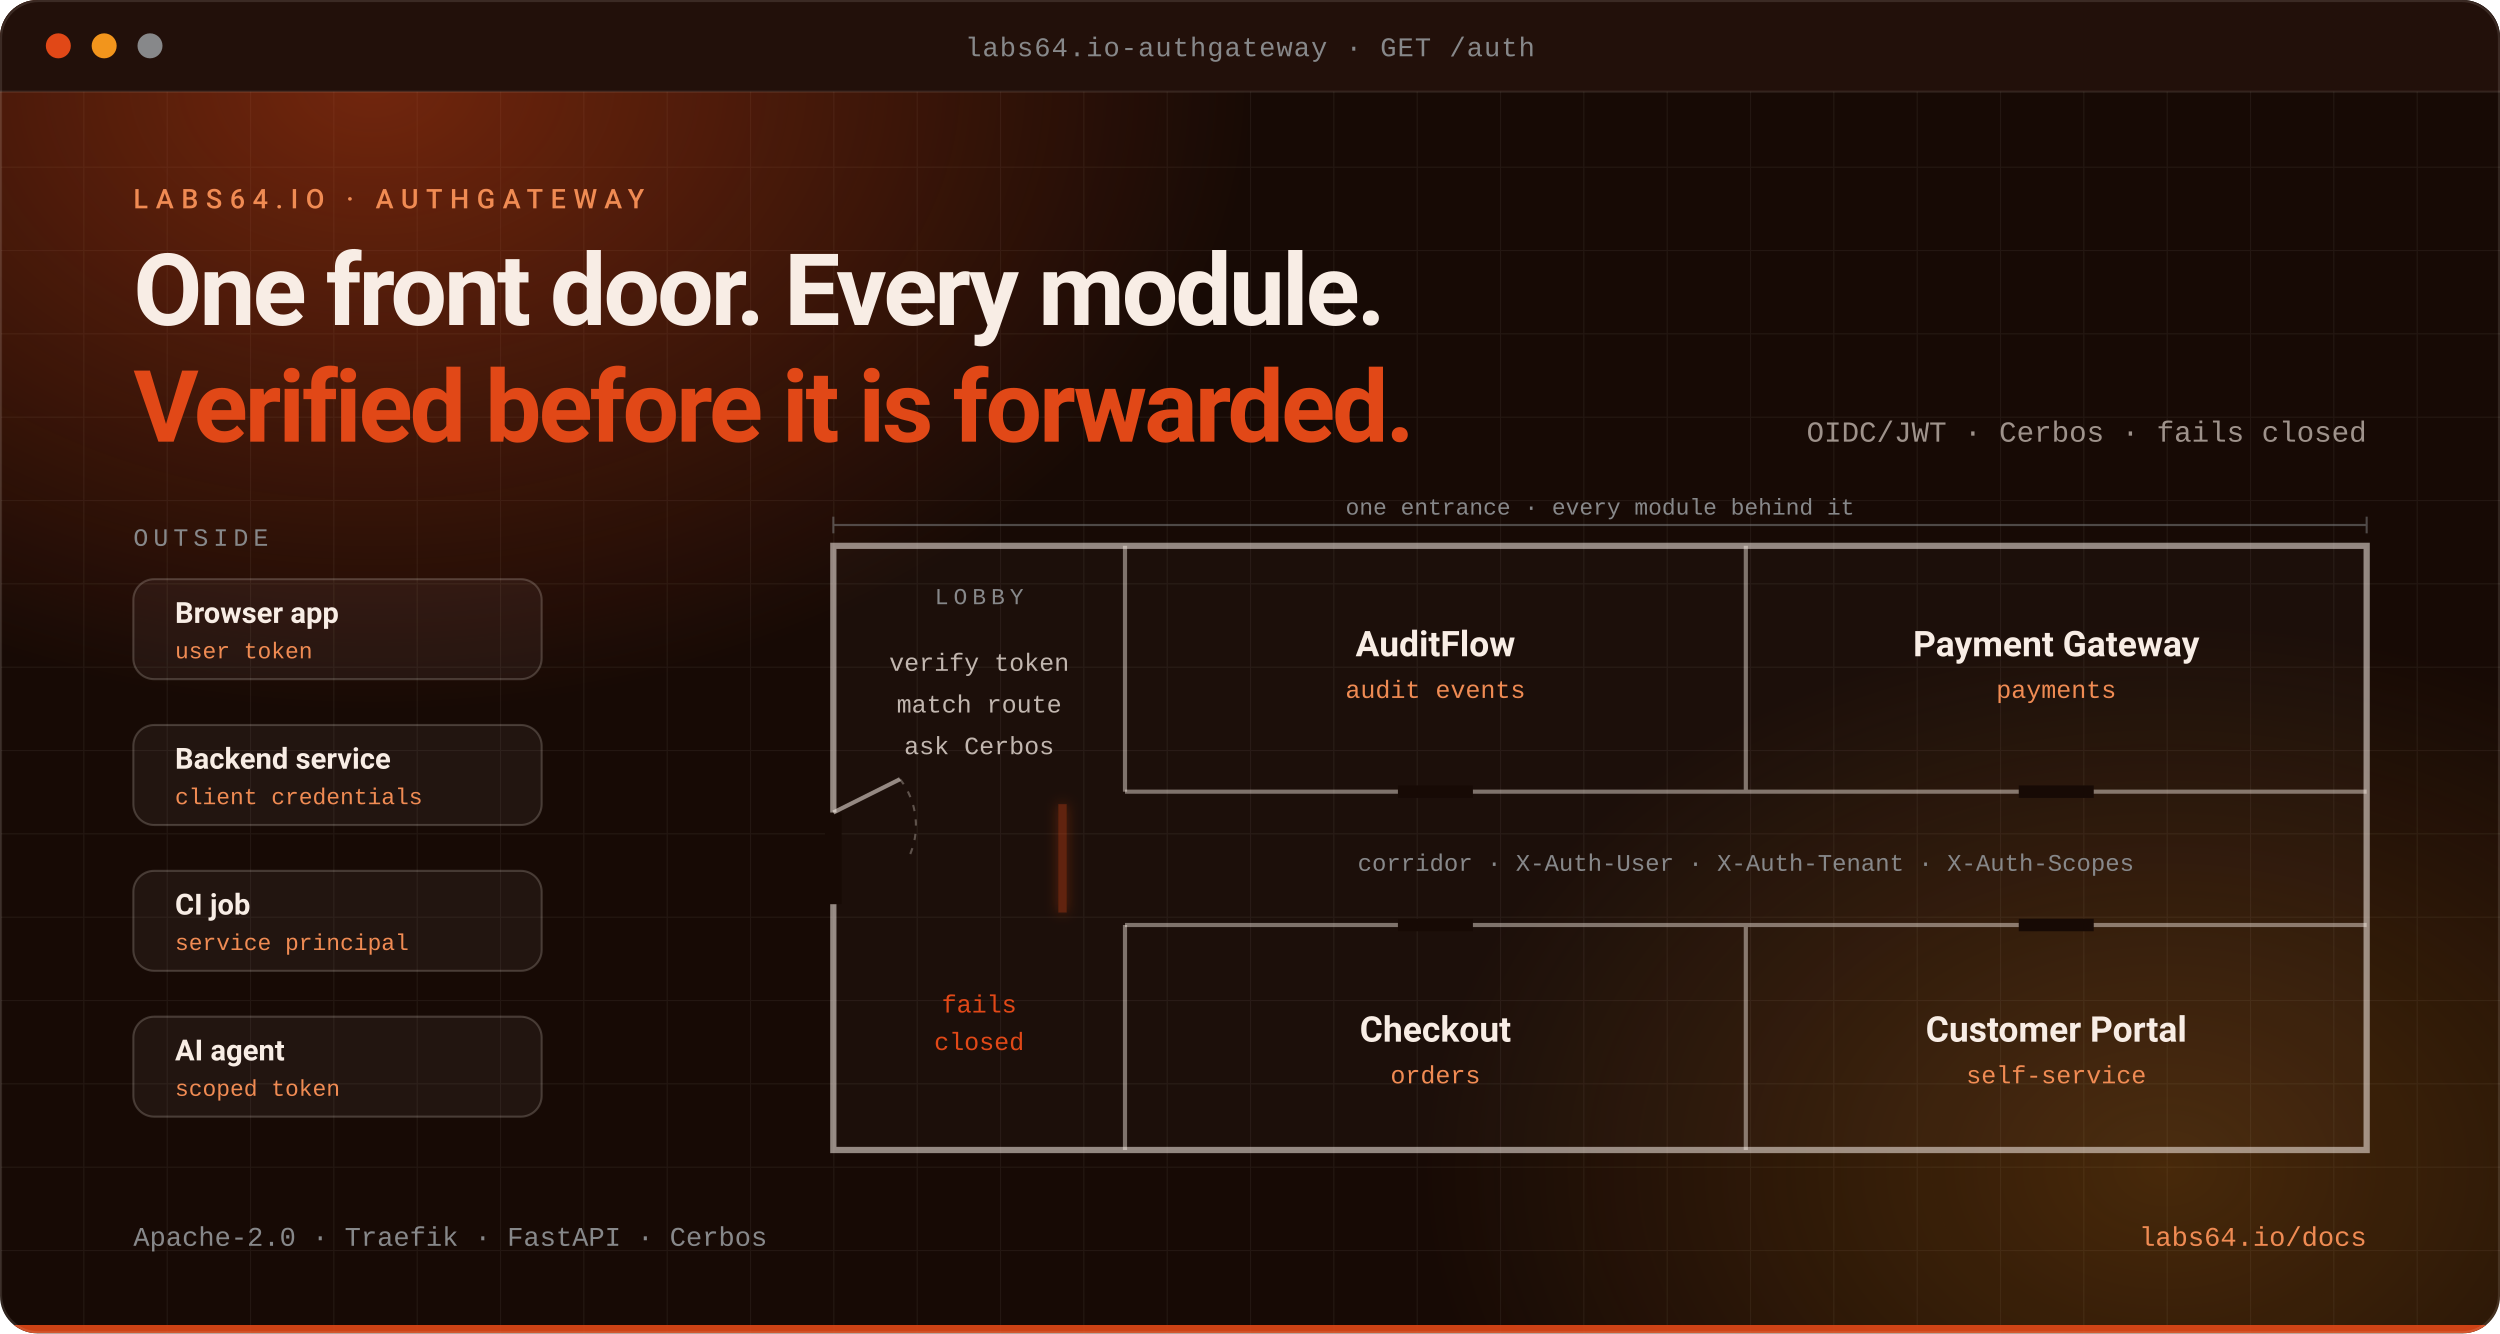
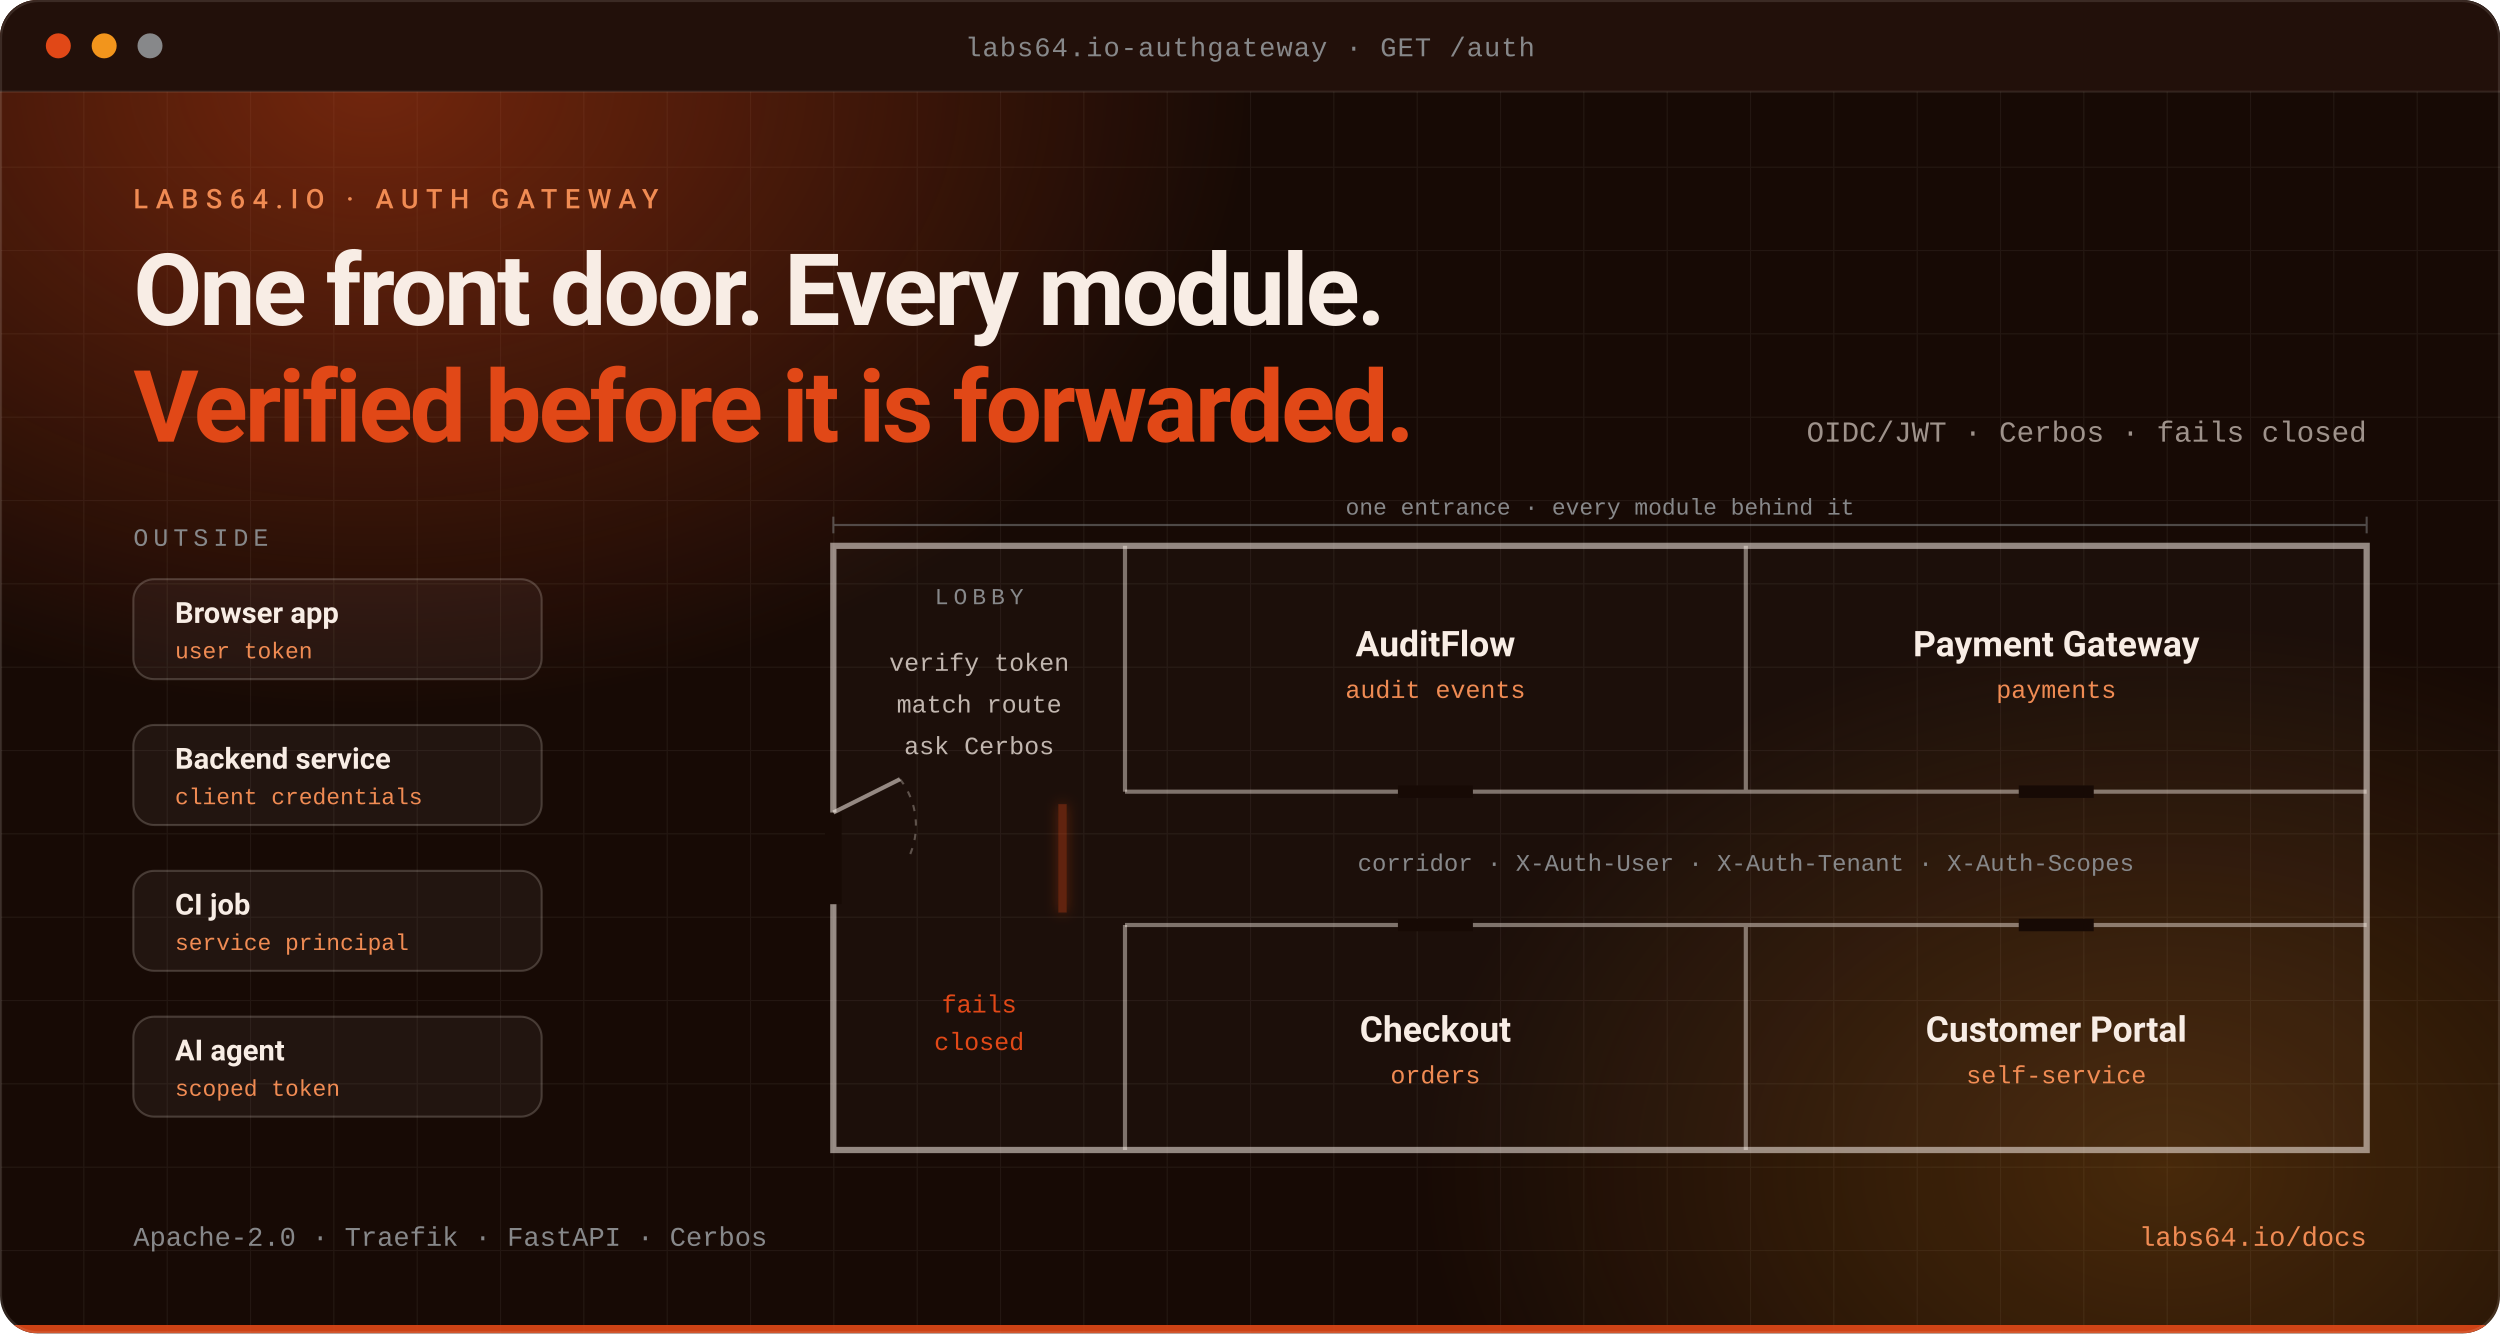
<svg xmlns="http://www.w3.org/2000/svg" viewBox="0 0 1200 640" width="1200" height="640" role="img" aria-labelledby="t d">
  <defs>
    <radialGradient id="hg1" cx=".5" cy=".5" r=".5">
      <stop offset="0" stop-color="#E14817" stop-opacity=".45" />
      <stop offset="1" stop-color="#E14817" stop-opacity="0" />
    </radialGradient>
    <radialGradient id="hg2" cx=".5" cy=".5" r=".5">
      <stop offset="0" stop-color="#F2951C" stop-opacity=".22" />
      <stop offset="1" stop-color="#F2951C" stop-opacity="0" />
    </radialGradient>
    <pattern id="hgrid" width="40" height="40" patternUnits="userSpaceOnUse">
      <path d="M40 0H0V40" fill="none" stroke="#F8EDE5" stroke-opacity=".06" />
    </pattern>
    <filter id="hglow" x="-200%" y="-200%" width="500%" height="500%">
      <feGaussianBlur stdDeviation="3" result="b" />
      <feMerge>
        <feMergeNode in="b" />
        <feMergeNode in="SourceGraphic" />
      </feMerge>
    </filter>
    <clipPath id="hwin">
      <rect width="1200" height="640" rx="18" />
    </clipPath>
    <style>
    .sans{font-family:Roboto,-apple-system,'Segoe UI',Helvetica,Arial,sans-serif}
    .mono{font-family:ui-monospace,SFMono-Regular,Menlo,Consolas,'Liberation Mono',monospace}
    text{white-space:pre}
    @media (prefers-reduced-motion: reduce){ animate, animateMotion, animateTransform{display:none} }
  </style>
  </defs>
  <g clip-path="url(#hwin)">
    <rect width="1200" height="640" fill="#170A05" />
    <rect width="1200" height="640" fill="url(#hgrid)" />
    <ellipse cx="180" cy="40" rx="420" ry="300" fill="url(#hg1)" />
    <ellipse cx="1040" cy="560" rx="360" ry="260" fill="url(#hg2)" />
    <rect width="1200" height="44" fill="#22100A" />
    <line x1="0" y1="44" x2="1200" y2="44" stroke="#F8EDE5" stroke-opacity=".1" />
    <circle cx="28" cy="22" r="6" fill="#E14817" />
    <circle cx="50" cy="22" r="6" fill="#F2951C" />
    <circle cx="72" cy="22" r="6" fill="#87888A" />
    <text x="600" y="27" class="mono" font-size="13" fill="#87888A" text-anchor="middle" letter-spacing="0.5">labs64.io-authgateway · GET /auth</text>
-     <text x="64" y="100" class="sans" font-size="13" font-weight="500" fill="#F08B53" letter-spacing="3.6">LABS64.IO  ·  AUTHGATEWAY</text>
+     <text x="64" y="100" class="sans" font-size="13" font-weight="500" fill="#F08B53" letter-spacing="3.6">LABS64.IO  ·  AUTH GATEWAY</text>
    <text x="64" y="156" class="sans" font-size="48" font-weight="700" fill="#F8EDE5" letter-spacing="-1.4">One front door. Every module.</text>
    <text x="64" y="212" class="sans" font-size="48" font-weight="700" fill="#E14817" letter-spacing="-1.4">Verified before it is forwarded.</text>
    <text x="1136" y="212" class="mono" font-size="14" fill="#F8EDE5" fill-opacity="0.6" text-anchor="end">OIDC/JWT  ·  Cerbos  ·  fails closed</text>
    <text x="64" y="262" class="mono" font-size="12" fill="#87888A" letter-spacing="2.4">OUTSIDE</text>
    <rect x="64" y="278" width="196" height="48" rx="10" fill="#F8EDE5" fill-opacity=".05" stroke="#F8EDE5" stroke-opacity=".2" />
    <text x="84" y="299" class="sans" font-size="14" font-weight="700" fill="#F8EDE5">Browser app</text>
    <text x="84" y="316" class="mono" font-size="11" fill="#F08B53">user token</text>
    <rect x="64" y="348" width="196" height="48" rx="10" fill="#F8EDE5" fill-opacity=".05" stroke="#F8EDE5" stroke-opacity=".2" />
    <text x="84" y="369" class="sans" font-size="14" font-weight="700" fill="#F8EDE5">Backend service</text>
    <text x="84" y="386" class="mono" font-size="11" fill="#F08B53">client credentials</text>
    <rect x="64" y="418" width="196" height="48" rx="10" fill="#F8EDE5" fill-opacity=".05" stroke="#F8EDE5" stroke-opacity=".2" />
    <text x="84" y="439" class="sans" font-size="14" font-weight="700" fill="#F8EDE5">CI job</text>
    <text x="84" y="456" class="mono" font-size="11" fill="#F08B53">service principal</text>
    <rect x="64" y="488" width="196" height="48" rx="10" fill="#F8EDE5" fill-opacity=".05" stroke="#F8EDE5" stroke-opacity=".2" />
    <text x="84" y="509" class="sans" font-size="14" font-weight="700" fill="#F8EDE5">AI agent</text>
    <text x="84" y="526" class="mono" font-size="11" fill="#F08B53">scoped token</text>
    <rect x="400" y="262" width="736" height="290" fill="#F8EDE5" fill-opacity=".025" stroke="#F8EDE5" stroke-opacity=".55" stroke-width="3" />
    <rect x="396" y="390" width="8" height="44" fill="#170A05" />
    <path d="M400,390 L432,374" stroke="#F8EDE5" stroke-opacity=".55" stroke-width="2" />
    <path d="M432,374 A36,36 0 0,1 436,412" fill="none" stroke="#F8EDE5" stroke-opacity=".3" stroke-dasharray="3 4" />
    <path d="M540,262 V380 M540,444 V552" stroke="#F8EDE5" stroke-opacity=".45" stroke-width="2" />
    <path d="M540,380 H1136 M540,444 H1136 M838,262 V380 M838,444 V552" stroke="#F8EDE5" stroke-opacity=".45" stroke-width="2" />
    <rect x="671" y="377" width="36" height="6" fill="#170A05" />
    <rect x="969" y="377" width="36" height="6" fill="#170A05" />
    <rect x="671" y="441" width="36" height="6" fill="#170A05" />
    <rect x="969" y="441" width="36" height="6" fill="#170A05" />
    <path d="M400,252 H1136 M400,248 V256 M1136,248 V256" stroke="#87888A" stroke-opacity=".5" />
    <text x="768" y="247" class="mono" font-size="11" fill="#87888A" text-anchor="middle">one entrance · every module behind it</text>
    <text x="470" y="290" class="mono" font-size="11" fill="#87888A" text-anchor="middle" letter-spacing="2.4">LOBBY</text>
    <text x="470" y="322" class="mono" font-size="12" fill="#F8EDE5" fill-opacity="0.75" text-anchor="middle">verify token</text>
    <text x="470" y="342" class="mono" font-size="12" fill="#F8EDE5" fill-opacity="0.75" text-anchor="middle">match route</text>
    <text x="470" y="362" class="mono" font-size="12" fill="#F8EDE5" fill-opacity="0.75" text-anchor="middle">ask Cerbos</text>
    <text x="470" y="486" class="mono" font-size="12" fill="#E14817" text-anchor="middle">fails</text>
    <text x="470" y="504" class="mono" font-size="12" fill="#E14817" text-anchor="middle">closed</text>
    <rect x="508" y="386" width="4" height="52" fill="#E14817" filter="url(#hglow)" opacity=".35">
      <animate attributeName="opacity" values=".35;1;.35;.35;1;.35;.35;1;.35" keyTimes="0;.05;.12;.38;.43;.5;.72;.76;1" dur="6s" begin="0s" repeatCount="indefinite" />
    </rect>
    <rect x="541" y="262" width="296" height="118" fill="#E14817" opacity="0">
      <animate attributeName="opacity" values="0;0;.22;0;0" keyTimes="0;.01;.06;.2;1" dur="6s" begin="0.9s" repeatCount="indefinite" />
    </rect>
    <text x="689" y="315" class="sans" font-size="17" font-weight="700" fill="#F8EDE5" text-anchor="middle">AuditFlow</text>
    <text x="689" y="335" class="mono" font-size="12" fill="#F08B53" text-anchor="middle">audit events</text>
    <rect x="839" y="262" width="296" height="118" fill="#E14817" opacity="0">
      <animate attributeName="opacity" values="0;0;.22;0;0" keyTimes="0;.01;.06;.2;1" dur="6s" begin="3.1s" repeatCount="indefinite" />
    </rect>
    <text x="987" y="315" class="sans" font-size="17" font-weight="700" fill="#F8EDE5" text-anchor="middle">Payment Gateway</text>
    <text x="987" y="335" class="mono" font-size="12" fill="#F08B53" text-anchor="middle">payments</text>
    <text x="689" y="500" class="sans" font-size="17" font-weight="700" fill="#F8EDE5" text-anchor="middle">Checkout</text>
    <text x="689" y="520" class="mono" font-size="12" fill="#F08B53" text-anchor="middle">orders</text>
    <text x="987" y="500" class="sans" font-size="17" font-weight="700" fill="#F8EDE5" text-anchor="middle">Customer Portal</text>
    <text x="987" y="520" class="mono" font-size="12" fill="#F08B53" text-anchor="middle">self-service</text>
    <text x="838" y="418" class="mono" font-size="11.5" fill="#87888A" text-anchor="middle">corridor · X-Auth-User · X-Auth-Tenant · X-Auth-Scopes</text>
    <path id="hd1" d="M260,302 C330,302 330,412 404,412 L689,412 L689,330" fill="none" />
    <path id="hd2" d="M260,372 C330,372 340,412 404,412 L987,412 L987,330" fill="none" />
    <path id="hd3" d="M260,512 C330,512 330,412 404,412 L500,412" fill="none" />
    <circle r="6" fill="#F8EDE5" filter="url(#hglow)" opacity="0">
      <animateMotion dur="6s" begin="0s" repeatCount="indefinite" keyPoints="0;1;1" keyTimes="0;.22;1" calcMode="linear">
        <mpath href="#hd1" />
      </animateMotion>
      <animate attributeName="opacity" values="0;1;1;0;0" keyTimes="0;.02;.2;.23;1" dur="6s" begin="0s" repeatCount="indefinite" />
    </circle>
    <circle r="6" fill="#F8EDE5" filter="url(#hglow)" opacity="0">
      <animateMotion dur="6s" begin="1.9s" repeatCount="indefinite" keyPoints="0;1;1" keyTimes="0;.22;1" calcMode="linear">
        <mpath href="#hd2" />
      </animateMotion>
      <animate attributeName="opacity" values="0;1;1;0;0" keyTimes="0;.02;.2;.23;1" dur="6s" begin="1.9s" repeatCount="indefinite" />
    </circle>
    <circle r="6" fill="#F8EDE5" filter="url(#hglow)" opacity="0">
      <animateMotion dur="6s" begin="4" repeatCount="indefinite" keyPoints="0;1;1" keyTimes="0;.14;1" calcMode="linear">
        <mpath href="#hd3" />
      </animateMotion>
      <animate attributeName="opacity" values="0;1;1;0;0" keyTimes="0;.02;.24;.28;1" dur="6s" begin="4s" repeatCount="indefinite" />
      <animate attributeName="fill" values="#F8EDE5;#F8EDE5;#E14817;#E14817" keyTimes="0;.13;.14;1" dur="6s" begin="4s" repeatCount="indefinite" />
    </circle>
    <g opacity="0">
      <animate attributeName="opacity" values="0;0;1;1;0;0" keyTimes="0;.14;.15;.26;.3;1" dur="6s" begin="4s" repeatCount="indefinite" />
      <rect x="424" y="430" width="92" height="26" rx="6" fill="#E14817" />
      <text x="470" y="448" class="mono" font-size="12" font-weight="500" fill="#F8EDE5" text-anchor="middle">403 · scope</text>
    </g>
    <text x="64" y="598" class="mono" font-size="13" fill="#87888A">Apache-2.0 · Traefik · FastAPI · Cerbos</text>
    <text x="1136" y="598" class="mono" font-size="13" fill="#F08B53" text-anchor="end">labs64.io/docs</text>
    <rect x="0" y="636" width="1200" height="4" fill="#E14817" opacity=".9">
      <animate attributeName="width" dur="6s" repeatCount="indefinite" values="0;1200" />
    </rect>
  </g>
  <rect x=".5" y=".5" width="1199" height="639" rx="18" fill="none" stroke="#F8EDE5" stroke-opacity=".12" />
</svg>
